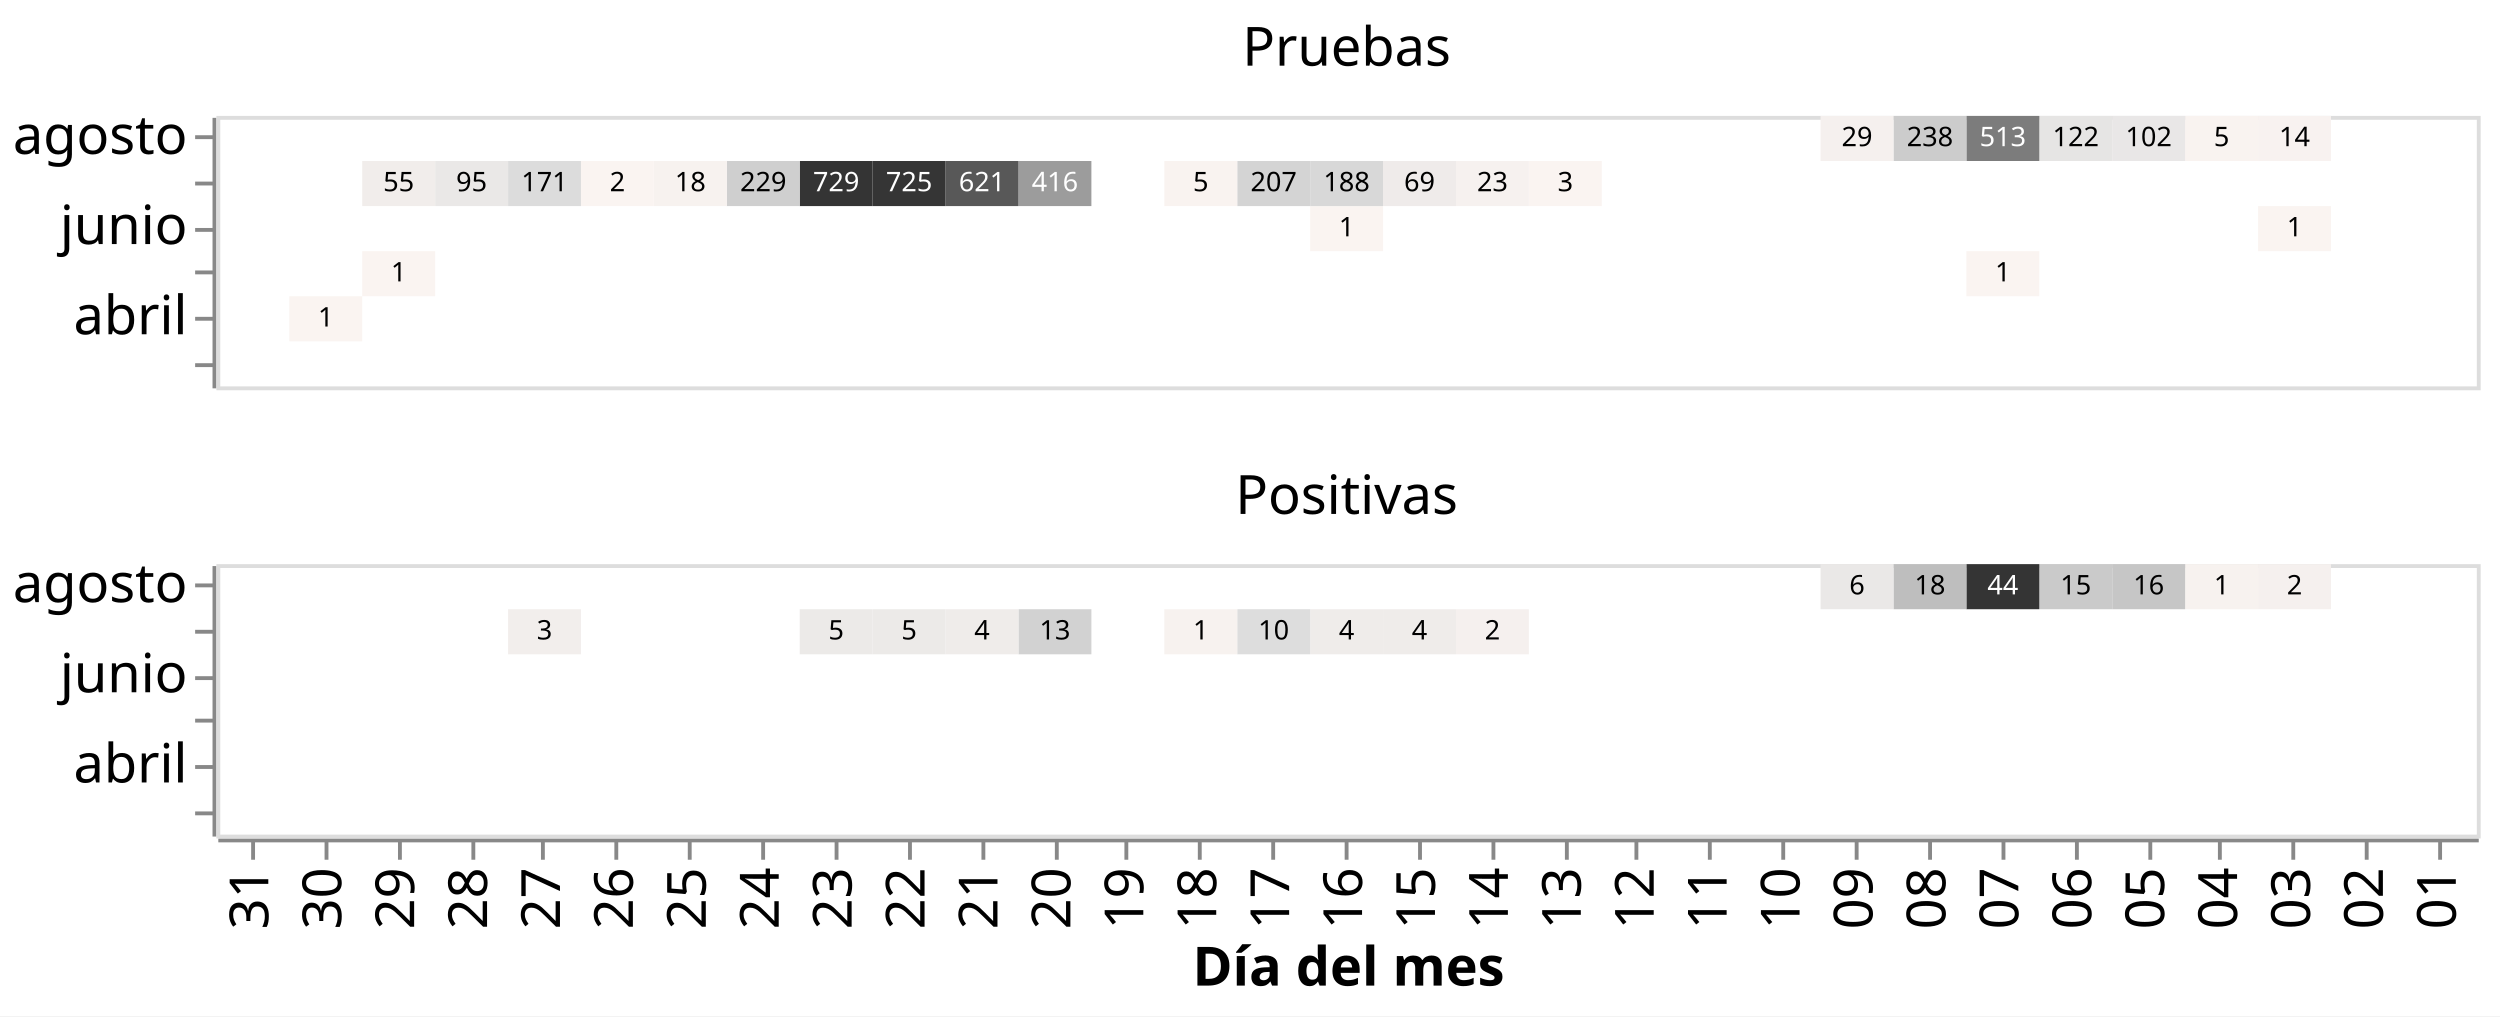
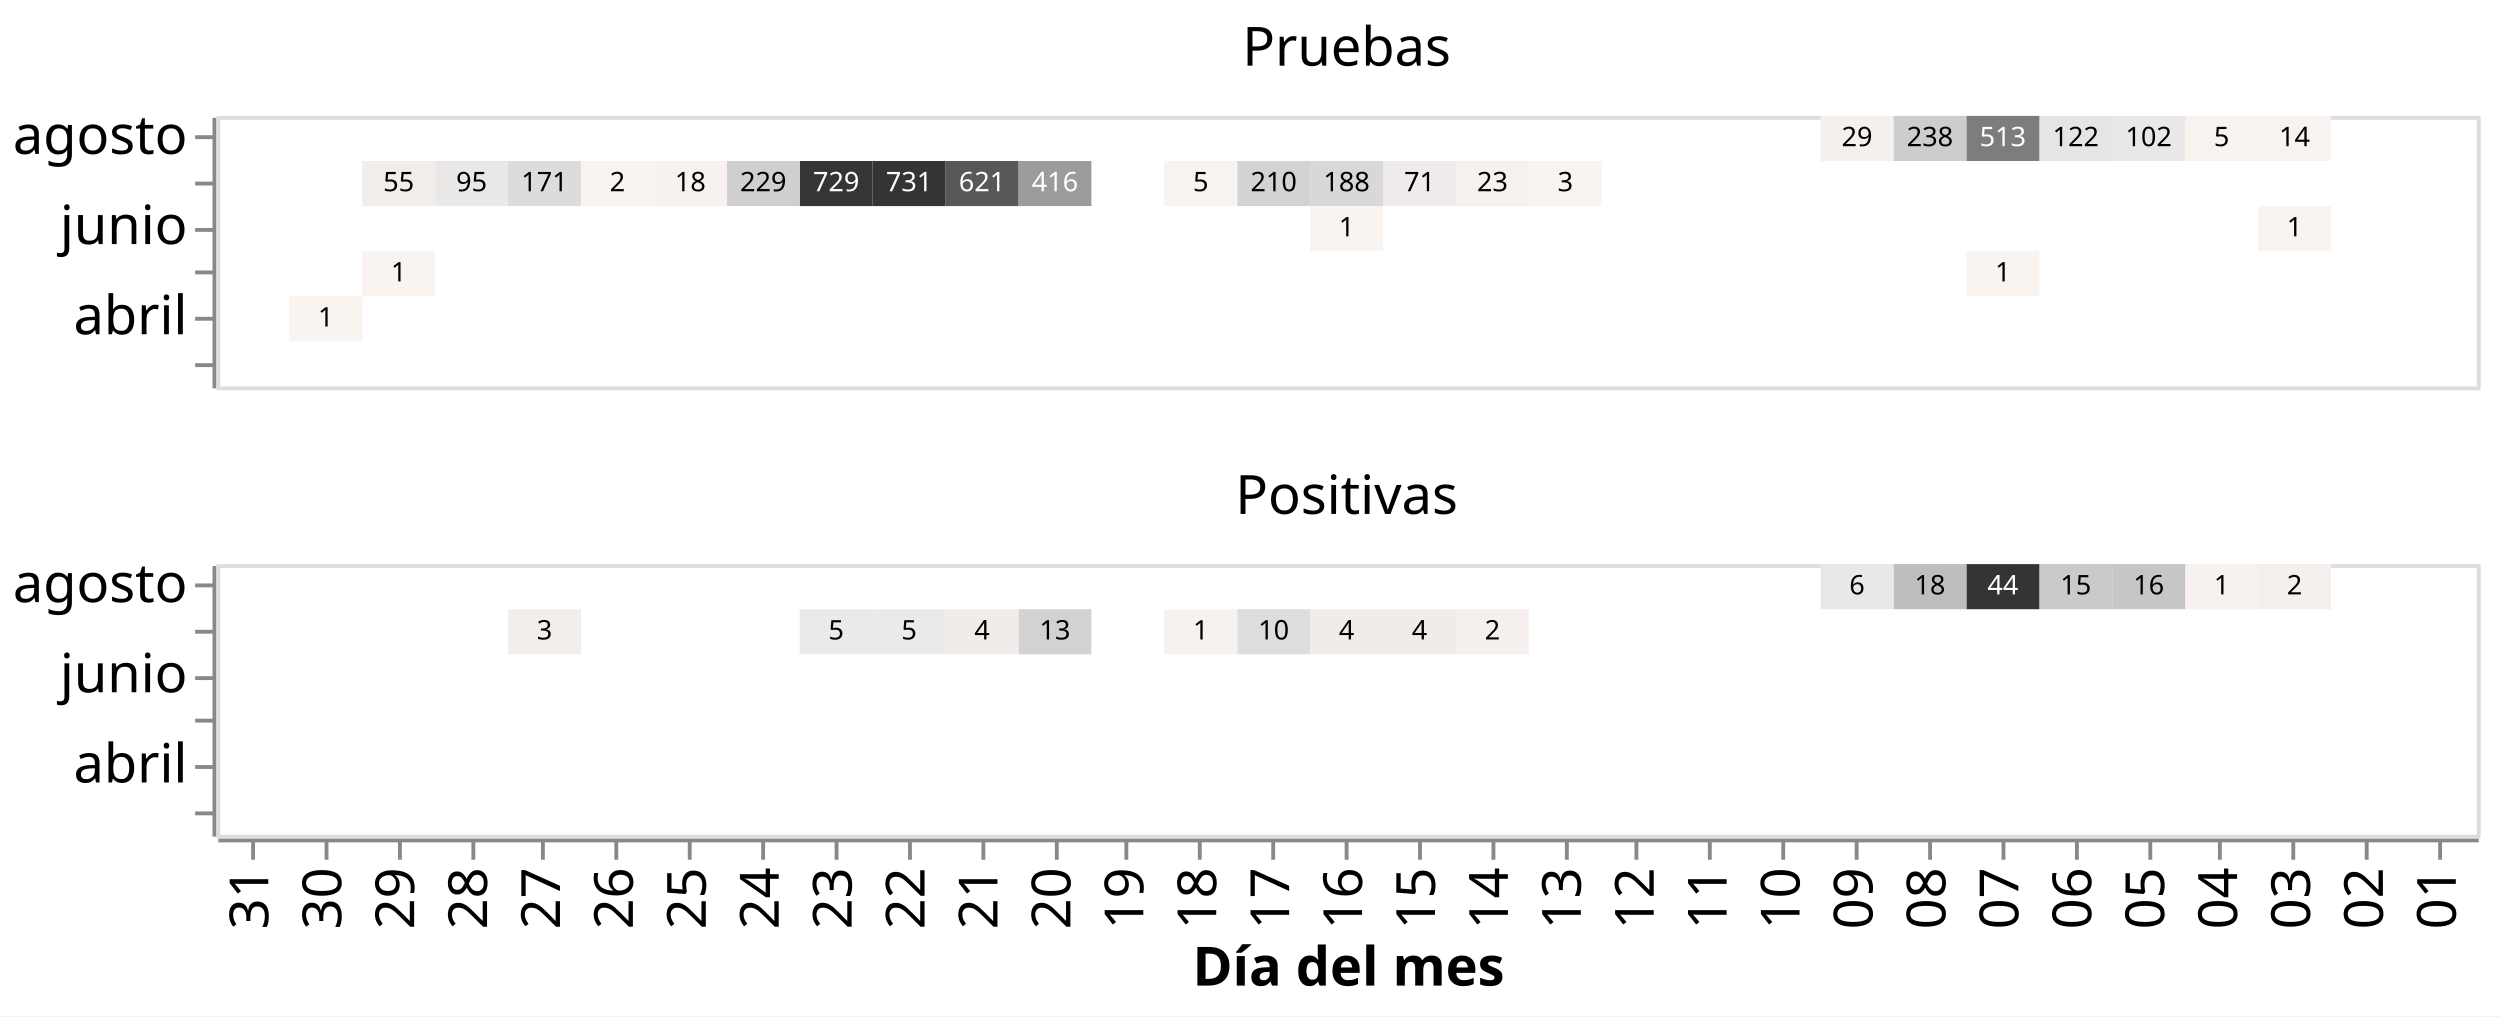
<svg xmlns="http://www.w3.org/2000/svg" class="marks" width="647" height="263" viewBox="0 0 647 263" version="1.1">
  <rect width="647" height="263" style="fill: white;" />
  <g transform="translate(56,30)">
    <g class="mark-group role-frame root">
      <g transform="translate(0,0)">
        <path class="background" d="M0,0h0v0h0Z" style="fill: none;" />
        <g>
          <g class="mark-group role-row-header row_header">
            <g transform="translate(-1,0)">
              <path class="background" d="M0,0h0v70h0Z" style="fill: none;" />
              <g>
                <g class="mark-group role-axis">
                  <g transform="translate(0.5,0.5)">
                    <path class="background" d="M0,0h0v0h0Z" style="pointer-events: none; fill: none;" />
                    <g>
                      <g class="mark-rule role-axis-tick" style="pointer-events: none;">
                        <line transform="translate(0,5)" x2="-5" y2="0" style="fill: none; stroke: #888; stroke-width: 1; opacity: 1;" />
                        <line transform="translate(0,17)" x2="-5" y2="0" style="fill: none; stroke: #888; stroke-width: 1; opacity: 1;" />
                        <line transform="translate(0,29)" x2="-5" y2="0" style="fill: none; stroke: #888; stroke-width: 1; opacity: 1;" />
                        <line transform="translate(0,40)" x2="-5" y2="0" style="fill: none; stroke: #888; stroke-width: 1; opacity: 1;" />
                        <line transform="translate(0,52)" x2="-5" y2="0" style="fill: none; stroke: #888; stroke-width: 1; opacity: 1;" />
                        <line transform="translate(0,64)" x2="-5" y2="0" style="fill: none; stroke: #888; stroke-width: 1; opacity: 1;" />
                      </g>
                      <g class="mark-text role-axis-label" style="pointer-events: none;">
                        <text text-anchor="end" transform="translate(-7,9.333333)" style="font-family: sans-serif; font-size: 14px; fill: #000; opacity: 1;">agosto</text>
                        <text text-anchor="end" transform="translate(-7,21)" style="font-family: sans-serif; font-size: 14px; fill: #000; opacity: 0;">julio</text>
                        <text text-anchor="end" transform="translate(-7,32.66667)" style="font-family: sans-serif; font-size: 14px; fill: #000; opacity: 1;">junio</text>
                        <text text-anchor="end" transform="translate(-7,44.33333)" style="font-family: sans-serif; font-size: 14px; fill: #000; opacity: 0;">mayo</text>
                        <text text-anchor="end" transform="translate(-7,56)" style="font-family: sans-serif; font-size: 14px; fill: #000; opacity: 1;">abril</text>
                        <text text-anchor="end" transform="translate(-7,67.66667)" style="font-family: sans-serif; font-size: 14px; fill: #000; opacity: 0;">marzo</text>
                      </g>
                      <g class="mark-rule role-axis-domain" style="pointer-events: none;">
                        <line transform="translate(0,0)" x2="0" y2="70" style="fill: none; stroke: #888; stroke-width: 1; opacity: 1;" />
                      </g>
                    </g>
                    <path class="foreground" d="" style="pointer-events: none; display: none; fill: none;" />
                  </g>
                </g>
              </g>
              <path class="foreground" d="" style="display: none; fill: none;" />
            </g>
            <g transform="translate(-1,116)">
              <path class="background" d="M0,0h0v70h0Z" style="fill: none;" />
              <g>
                <g class="mark-group role-axis">
                  <g transform="translate(0.5,0.5)">
                    <path class="background" d="M0,0h0v0h0Z" style="pointer-events: none; fill: none;" />
                    <g>
                      <g class="mark-rule role-axis-tick" style="pointer-events: none;">
                        <line transform="translate(0,5)" x2="-5" y2="0" style="fill: none; stroke: #888; stroke-width: 1; opacity: 1;" />
                        <line transform="translate(0,17)" x2="-5" y2="0" style="fill: none; stroke: #888; stroke-width: 1; opacity: 1;" />
                        <line transform="translate(0,29)" x2="-5" y2="0" style="fill: none; stroke: #888; stroke-width: 1; opacity: 1;" />
                        <line transform="translate(0,40)" x2="-5" y2="0" style="fill: none; stroke: #888; stroke-width: 1; opacity: 1;" />
                        <line transform="translate(0,52)" x2="-5" y2="0" style="fill: none; stroke: #888; stroke-width: 1; opacity: 1;" />
                        <line transform="translate(0,64)" x2="-5" y2="0" style="fill: none; stroke: #888; stroke-width: 1; opacity: 1;" />
                      </g>
                      <g class="mark-text role-axis-label" style="pointer-events: none;">
                        <text text-anchor="end" transform="translate(-7,9.333333)" style="font-family: sans-serif; font-size: 14px; fill: #000; opacity: 1;">agosto</text>
                        <text text-anchor="end" transform="translate(-7,21)" style="font-family: sans-serif; font-size: 14px; fill: #000; opacity: 0;">julio</text>
                        <text text-anchor="end" transform="translate(-7,32.66667)" style="font-family: sans-serif; font-size: 14px; fill: #000; opacity: 1;">junio</text>
                        <text text-anchor="end" transform="translate(-7,44.33333)" style="font-family: sans-serif; font-size: 14px; fill: #000; opacity: 0;">mayo</text>
                        <text text-anchor="end" transform="translate(-7,56)" style="font-family: sans-serif; font-size: 14px; fill: #000; opacity: 1;">abril</text>
                        <text text-anchor="end" transform="translate(-7,67.66667)" style="font-family: sans-serif; font-size: 14px; fill: #000; opacity: 0;">marzo</text>
                      </g>
                      <g class="mark-rule role-axis-domain" style="pointer-events: none;">
                        <line transform="translate(0,0)" x2="0" y2="70" style="fill: none; stroke: #888; stroke-width: 1; opacity: 1;" />
                      </g>
                    </g>
                    <path class="foreground" d="" style="pointer-events: none; display: none; fill: none;" />
                  </g>
                </g>
              </g>
              <path class="foreground" d="" style="display: none; fill: none;" />
            </g>
          </g>
          <g class="mark-group role-column-footer column_footer">
            <g transform="translate(0,187)">
              <path class="background" d="M0,0h585v0h-585Z" style="fill: none;" />
              <g>
                <g class="mark-group role-axis">
                  <g transform="translate(0.5,0.5)">
                    <path class="background" d="M0,0h0v0h0Z" style="pointer-events: none; fill: none;" />
                    <g>
                      <g class="mark-rule role-axis-tick" style="pointer-events: none;">
                        <line transform="translate(9,0)" x2="0" y2="5" style="fill: none; stroke: #888; stroke-width: 1; opacity: 1;" />
                        <line transform="translate(28,0)" x2="0" y2="5" style="fill: none; stroke: #888; stroke-width: 1; opacity: 1;" />
                        <line transform="translate(47,0)" x2="0" y2="5" style="fill: none; stroke: #888; stroke-width: 1; opacity: 1;" />
                        <line transform="translate(66,0)" x2="0" y2="5" style="fill: none; stroke: #888; stroke-width: 1; opacity: 1;" />
                        <line transform="translate(84,0)" x2="0" y2="5" style="fill: none; stroke: #888; stroke-width: 1; opacity: 1;" />
                        <line transform="translate(103,0)" x2="0" y2="5" style="fill: none; stroke: #888; stroke-width: 1; opacity: 1;" />
                        <line transform="translate(122,0)" x2="0" y2="5" style="fill: none; stroke: #888; stroke-width: 1; opacity: 1;" />
                        <line transform="translate(141,0)" x2="0" y2="5" style="fill: none; stroke: #888; stroke-width: 1; opacity: 1;" />
                        <line transform="translate(160,0)" x2="0" y2="5" style="fill: none; stroke: #888; stroke-width: 1; opacity: 1;" />
                        <line transform="translate(179,0)" x2="0" y2="5" style="fill: none; stroke: #888; stroke-width: 1; opacity: 1;" />
                        <line transform="translate(198,0)" x2="0" y2="5" style="fill: none; stroke: #888; stroke-width: 1; opacity: 1;" />
                        <line transform="translate(217,0)" x2="0" y2="5" style="fill: none; stroke: #888; stroke-width: 1; opacity: 1;" />
                        <line transform="translate(235,0)" x2="0" y2="5" style="fill: none; stroke: #888; stroke-width: 1; opacity: 1;" />
                        <line transform="translate(254,0)" x2="0" y2="5" style="fill: none; stroke: #888; stroke-width: 1; opacity: 1;" />
                        <line transform="translate(273,0)" x2="0" y2="5" style="fill: none; stroke: #888; stroke-width: 1; opacity: 1;" />
                        <line transform="translate(292,0)" x2="0" y2="5" style="fill: none; stroke: #888; stroke-width: 1; opacity: 1;" />
                        <line transform="translate(311,0)" x2="0" y2="5" style="fill: none; stroke: #888; stroke-width: 1; opacity: 1;" />
                        <line transform="translate(330,0)" x2="0" y2="5" style="fill: none; stroke: #888; stroke-width: 1; opacity: 1;" />
                        <line transform="translate(349,0)" x2="0" y2="5" style="fill: none; stroke: #888; stroke-width: 1; opacity: 1;" />
                        <line transform="translate(367,0)" x2="0" y2="5" style="fill: none; stroke: #888; stroke-width: 1; opacity: 1;" />
                        <line transform="translate(386,0)" x2="0" y2="5" style="fill: none; stroke: #888; stroke-width: 1; opacity: 1;" />
                        <line transform="translate(405,0)" x2="0" y2="5" style="fill: none; stroke: #888; stroke-width: 1; opacity: 1;" />
                        <line transform="translate(424,0)" x2="0" y2="5" style="fill: none; stroke: #888; stroke-width: 1; opacity: 1;" />
                        <line transform="translate(443,0)" x2="0" y2="5" style="fill: none; stroke: #888; stroke-width: 1; opacity: 1;" />
                        <line transform="translate(462,0)" x2="0" y2="5" style="fill: none; stroke: #888; stroke-width: 1; opacity: 1;" />
                        <line transform="translate(481,0)" x2="0" y2="5" style="fill: none; stroke: #888; stroke-width: 1; opacity: 1;" />
                        <line transform="translate(500,0)" x2="0" y2="5" style="fill: none; stroke: #888; stroke-width: 1; opacity: 1;" />
                        <line transform="translate(518,0)" x2="0" y2="5" style="fill: none; stroke: #888; stroke-width: 1; opacity: 1;" />
                        <line transform="translate(537,0)" x2="0" y2="5" style="fill: none; stroke: #888; stroke-width: 1; opacity: 1;" />
                        <line transform="translate(556,0)" x2="0" y2="5" style="fill: none; stroke: #888; stroke-width: 1; opacity: 1;" />
                        <line transform="translate(575,0)" x2="0" y2="5" style="fill: none; stroke: #888; stroke-width: 1; opacity: 1;" />
                      </g>
                      <g class="mark-text role-axis-label" style="pointer-events: none;">
                        <text text-anchor="end" transform="translate(8.935484,7) rotate(270) translate(0,4)" style="font-family: sans-serif; font-size: 14px; fill: #000; opacity: 1;">31</text>
                        <text text-anchor="end" transform="translate(27.80645,7) rotate(270) translate(0,4)" style="font-family: sans-serif; font-size: 14px; fill: #000; opacity: 1;">30</text>
                        <text text-anchor="end" transform="translate(46.67742,7) rotate(270) translate(0,4)" style="font-family: sans-serif; font-size: 14px; fill: #000; opacity: 1;">29</text>
                        <text text-anchor="end" transform="translate(65.54839,7) rotate(270) translate(0,4)" style="font-family: sans-serif; font-size: 14px; fill: #000; opacity: 1;">28</text>
                        <text text-anchor="end" transform="translate(84.41935,7) rotate(270) translate(0,4)" style="font-family: sans-serif; font-size: 14px; fill: #000; opacity: 1;">27</text>
                        <text text-anchor="end" transform="translate(103.2903,7) rotate(270) translate(0,4)" style="font-family: sans-serif; font-size: 14px; fill: #000; opacity: 1;">26</text>
                        <text text-anchor="end" transform="translate(122.1613,7) rotate(270) translate(0,4)" style="font-family: sans-serif; font-size: 14px; fill: #000; opacity: 1;">25</text>
                        <text text-anchor="end" transform="translate(141.0323,7) rotate(270) translate(0,4)" style="font-family: sans-serif; font-size: 14px; fill: #000; opacity: 1;">24</text>
                        <text text-anchor="end" transform="translate(159.9032,7) rotate(270) translate(0,4)" style="font-family: sans-serif; font-size: 14px; fill: #000; opacity: 1;">23</text>
                        <text text-anchor="end" transform="translate(178.7742,7) rotate(270) translate(0,4)" style="font-family: sans-serif; font-size: 14px; fill: #000; opacity: 1;">22</text>
                        <text text-anchor="end" transform="translate(197.6452,7) rotate(270) translate(0,4)" style="font-family: sans-serif; font-size: 14px; fill: #000; opacity: 1;">21</text>
                        <text text-anchor="end" transform="translate(216.5161,7) rotate(270) translate(0,4)" style="font-family: sans-serif; font-size: 14px; fill: #000; opacity: 1;">20</text>
                        <text text-anchor="end" transform="translate(235.3871,7) rotate(270) translate(0,4)" style="font-family: sans-serif; font-size: 14px; fill: #000; opacity: 1;">19</text>
                        <text text-anchor="end" transform="translate(254.2581,7) rotate(270) translate(0,4)" style="font-family: sans-serif; font-size: 14px; fill: #000; opacity: 1;">18</text>
                        <text text-anchor="end" transform="translate(273.129,7) rotate(270) translate(0,4)" style="font-family: sans-serif; font-size: 14px; fill: #000; opacity: 1;">17</text>
                        <text text-anchor="end" transform="translate(292,7) rotate(270) translate(0,4)" style="font-family: sans-serif; font-size: 14px; fill: #000; opacity: 1;">16</text>
                        <text text-anchor="end" transform="translate(310.871,7) rotate(270) translate(0,4)" style="font-family: sans-serif; font-size: 14px; fill: #000; opacity: 1;">15</text>
                        <text text-anchor="end" transform="translate(329.7419,7) rotate(270) translate(0,4)" style="font-family: sans-serif; font-size: 14px; fill: #000; opacity: 1;">14</text>
                        <text text-anchor="end" transform="translate(348.6129,7) rotate(270) translate(0,4)" style="font-family: sans-serif; font-size: 14px; fill: #000; opacity: 1;">13</text>
                        <text text-anchor="end" transform="translate(367.4839,7) rotate(270) translate(0,4)" style="font-family: sans-serif; font-size: 14px; fill: #000; opacity: 1;">12</text>
                        <text text-anchor="end" transform="translate(386.3548,7) rotate(270) translate(0,4)" style="font-family: sans-serif; font-size: 14px; fill: #000; opacity: 1;">11</text>
                        <text text-anchor="end" transform="translate(405.2258,7) rotate(270) translate(0,4)" style="font-family: sans-serif; font-size: 14px; fill: #000; opacity: 1;">10</text>
                        <text text-anchor="end" transform="translate(424.0968,7) rotate(270) translate(0,4)" style="font-family: sans-serif; font-size: 14px; fill: #000; opacity: 1;">09</text>
                        <text text-anchor="end" transform="translate(442.9677,7) rotate(270) translate(0,4)" style="font-family: sans-serif; font-size: 14px; fill: #000; opacity: 1;">08</text>
                        <text text-anchor="end" transform="translate(461.8387,7) rotate(270) translate(0,4)" style="font-family: sans-serif; font-size: 14px; fill: #000; opacity: 1;">07</text>
                        <text text-anchor="end" transform="translate(480.7097,7) rotate(270) translate(0,4)" style="font-family: sans-serif; font-size: 14px; fill: #000; opacity: 1;">06</text>
                        <text text-anchor="end" transform="translate(499.5806,7) rotate(270) translate(0,4)" style="font-family: sans-serif; font-size: 14px; fill: #000; opacity: 1;">05</text>
                        <text text-anchor="end" transform="translate(518.4516,7) rotate(270) translate(0,4)" style="font-family: sans-serif; font-size: 14px; fill: #000; opacity: 1;">04</text>
                        <text text-anchor="end" transform="translate(537.3226,7) rotate(270) translate(0,4)" style="font-family: sans-serif; font-size: 14px; fill: #000; opacity: 1;">03</text>
                        <text text-anchor="end" transform="translate(556.1935,7) rotate(270) translate(0,4)" style="font-family: sans-serif; font-size: 14px; fill: #000; opacity: 1;">02</text>
                        <text text-anchor="end" transform="translate(575.0645,7) rotate(270) translate(0,4)" style="font-family: sans-serif; font-size: 14px; fill: #000; opacity: 1;">01</text>
                      </g>
                      <g class="mark-rule role-axis-domain" style="pointer-events: none;">
                        <line transform="translate(0,0)" x2="585" y2="0" style="fill: none; stroke: #888; stroke-width: 1; opacity: 1;" />
                      </g>
                      <g class="mark-text role-axis-title" style="pointer-events: none;">
                        <text text-anchor="middle" transform="translate(292.5,37.57227)" style="font-family: sans-serif; font-size: 14px; font-weight: bold; fill: #000; opacity: 1;">Día del mes</text>
                      </g>
                    </g>
                    <path class="foreground" d="" style="pointer-events: none; display: none; fill: none;" />
                  </g>
                </g>
              </g>
              <path class="foreground" d="" style="display: none; fill: none;" />
            </g>
          </g>
          <g class="mark-group role-scope cell">
            <g transform="translate(0,0)">
              <path class="background" d="M0.5,0.5h585v70h-585Z" style="fill: none; stroke: #ddd;" />
              <g>
                <g class="mark-rect role-mark child_layer_0_marks">
                  <path d="M18.871,46.667h18.871v11.667h-18.871Z" style="fill: rgb(250, 244, 241);" />
                  <path d="M452.903,35h18.871v11.667h-18.871Z" style="fill: rgb(250, 244, 241);" />
                  <path d="M37.742,35h18.871v11.667h-18.871Z" style="fill: rgb(250, 244, 241);" />
                  <path d="M528.387,23.333h18.871v11.667h-18.871Z" style="fill: rgb(250, 244, 241);" />
                  <path d="M283.065,23.333h18.871v11.667h-18.871Z" style="fill: rgb(250, 244, 241);" />
                  <path d="M339.677,11.667h18.871v11.667h-18.871Z" style="fill: rgb(250, 244, 241);" />
                  <path d="M320.806,11.667h18.871v11.667h-18.871Z" style="fill: rgb(246, 241, 239);" />
-                   <path d="M301.935,11.667h18.871v11.667h-18.871Z" style="fill: rgb(239, 235, 234);" />
+                   <path d="M301.935,11.667h18.871v11.667h-18.871Z" style="fill: rgb(238, 235, 234);" />
                  <path d="M283.065,11.667h18.871v11.667h-18.871Z" style="fill: rgb(216, 216, 216);" />
-                   <path d="M264.194,11.667h18.871v11.667h-18.871Z" style="fill: rgb(212, 212, 212);" />
+                   <path d="M264.194,11.667h18.871v11.667h-18.871Z" style="fill: rgb(211, 211, 211);" />
                  <path d="M245.323,11.667h18.871v11.667h-18.871Z" style="fill: rgb(249, 243, 240);" />
                  <path d="M207.581,11.667h18.871v11.667h-18.871Z" style="fill: rgb(156, 156, 156);" />
                  <path d="M188.71,11.667h18.871v11.667h-18.871Z" style="fill: rgb(88, 88, 88);" />
-                   <path d="M169.839,11.667h18.871v11.667h-18.871Z" style="fill: rgb(53, 53, 53);" />
-                   <path d="M150.968,11.667h18.871v11.667h-18.871Z" style="fill: rgb(52, 52, 52);" />
+                   <path d="M169.839,11.667h18.871v11.667h-18.871Z" style="fill: rgb(52, 52, 52);" />
+                   <path d="M150.968,11.667h18.871v11.667h-18.871Z" style="fill: rgb(53, 53, 53);" />
                  <path d="M132.097,11.667h18.871v11.667h-18.871Z" style="fill: rgb(207, 207, 207);" />
                  <path d="M113.226,11.667h18.871v11.667h-18.871Z" style="fill: rgb(247, 242, 239);" />
                  <path d="M94.355,11.667h18.871v11.667h-18.871Z" style="fill: rgb(250, 244, 241);" />
                  <path d="M75.484,11.667h18.871v11.667h-18.871Z" style="fill: rgb(220, 220, 220);" />
                  <path d="M56.613,11.667h18.871v11.667h-18.871Z" style="fill: rgb(234, 232, 231);" />
                  <path d="M37.742,11.667h18.871v11.667h-18.871Z" style="fill: rgb(241, 237, 235);" />
                  <path d="M528.387,0h18.871v11.667h-18.871Z" style="fill: rgb(248, 242, 240);" />
                  <path d="M509.516,0h18.871v11.667h-18.871Z" style="fill: rgb(249, 243, 240);" />
                  <path d="M490.645,0h18.871v11.667h-18.871Z" style="fill: rgb(233, 231, 231);" />
                  <path d="M471.774,0h18.871v11.667h-18.871Z" style="fill: rgb(230, 229, 228);" />
-                   <path d="M452.903,0h18.871v11.667h-18.871Z" style="fill: rgb(124, 124, 124);" />
-                   <path d="M434.032,0h18.871v11.667h-18.871Z" style="fill: rgb(204, 204, 204);" />
+                   <path d="M452.903,0h18.871v11.667h-18.871Z" style="fill: rgb(125, 125, 125);" />
+                   <path d="M434.032,0h18.871v11.667h-18.871Z" style="fill: rgb(205, 205, 205);" />
                  <path d="M415.161,0h18.871v11.667h-18.871Z" style="fill: rgb(245, 240, 238);" />
                </g>
                <g class="mark-text role-mark child_layer_1_marks">
                  <text text-anchor="middle" transform="translate(28.30645,54.5)" style="font-family: sans-serif; font-size: 7px; fill: black;">1</text>
                  <text text-anchor="middle" transform="translate(462.3387,42.83333)" style="font-family: sans-serif; font-size: 7px; fill: black;">1</text>
                  <text text-anchor="middle" transform="translate(47.17742,42.83333)" style="font-family: sans-serif; font-size: 7px; fill: black;">1</text>
                  <text text-anchor="middle" transform="translate(537.8226,31.16667)" style="font-family: sans-serif; font-size: 7px; fill: black;">1</text>
                  <text text-anchor="middle" transform="translate(292.5,31.16667)" style="font-family: sans-serif; font-size: 7px; fill: black;">1</text>
                  <text text-anchor="middle" transform="translate(349.1129,19.5)" style="font-family: sans-serif; font-size: 7px; fill: black;">3</text>
                  <text text-anchor="middle" transform="translate(330.2419,19.5)" style="font-family: sans-serif; font-size: 7px; fill: black;">23</text>
-                   <text text-anchor="middle" transform="translate(311.371,19.5)" style="font-family: sans-serif; font-size: 7px; fill: black;">69</text>
+                   <text text-anchor="middle" transform="translate(311.371,19.5)" style="font-family: sans-serif; font-size: 7px; fill: black;">71</text>
                  <text text-anchor="middle" transform="translate(292.5,19.5)" style="font-family: sans-serif; font-size: 7px; fill: black;">188</text>
-                   <text text-anchor="middle" transform="translate(273.629,19.5)" style="font-family: sans-serif; font-size: 7px; fill: black;">207</text>
+                   <text text-anchor="middle" transform="translate(273.629,19.5)" style="font-family: sans-serif; font-size: 7px; fill: black;">210</text>
                  <text text-anchor="middle" transform="translate(254.7581,19.5)" style="font-family: sans-serif; font-size: 7px; fill: black;">5</text>
                  <text text-anchor="middle" transform="translate(217.0161,19.5)" style="font-family: sans-serif; font-size: 7px; fill: white;">416</text>
                  <text text-anchor="middle" transform="translate(198.1452,19.5)" style="font-family: sans-serif; font-size: 7px; fill: white;">621</text>
-                   <text text-anchor="middle" transform="translate(179.2742,19.5)" style="font-family: sans-serif; font-size: 7px; fill: white;">725</text>
+                   <text text-anchor="middle" transform="translate(179.2742,19.5)" style="font-family: sans-serif; font-size: 7px; fill: white;">731</text>
                  <text text-anchor="middle" transform="translate(160.4032,19.5)" style="font-family: sans-serif; font-size: 7px; fill: white;">729</text>
                  <text text-anchor="middle" transform="translate(141.5323,19.5)" style="font-family: sans-serif; font-size: 7px; fill: black;">229</text>
                  <text text-anchor="middle" transform="translate(122.6613,19.5)" style="font-family: sans-serif; font-size: 7px; fill: black;">18</text>
                  <text text-anchor="middle" transform="translate(103.7903,19.5)" style="font-family: sans-serif; font-size: 7px; fill: black;">2</text>
                  <text text-anchor="middle" transform="translate(84.91935,19.5)" style="font-family: sans-serif; font-size: 7px; fill: black;">171</text>
                  <text text-anchor="middle" transform="translate(66.04839,19.5)" style="font-family: sans-serif; font-size: 7px; fill: black;">95</text>
                  <text text-anchor="middle" transform="translate(47.17742,19.5)" style="font-family: sans-serif; font-size: 7px; fill: black;">55</text>
                  <text text-anchor="middle" transform="translate(537.8226,7.833333)" style="font-family: sans-serif; font-size: 7px; fill: black;">14</text>
                  <text text-anchor="middle" transform="translate(518.9516,7.833333)" style="font-family: sans-serif; font-size: 7px; fill: black;">5</text>
                  <text text-anchor="middle" transform="translate(500.0806,7.833333)" style="font-family: sans-serif; font-size: 7px; fill: black;">102</text>
                  <text text-anchor="middle" transform="translate(481.2097,7.833333)" style="font-family: sans-serif; font-size: 7px; fill: black;">122</text>
                  <text text-anchor="middle" transform="translate(462.3387,7.833333)" style="font-family: sans-serif; font-size: 7px; fill: white;">513</text>
                  <text text-anchor="middle" transform="translate(443.4677,7.833333)" style="font-family: sans-serif; font-size: 7px; fill: black;">238</text>
                  <text text-anchor="middle" transform="translate(424.5968,7.833333)" style="font-family: sans-serif; font-size: 7px; fill: black;">29</text>
                </g>
                <g class="mark-group role-title">
                  <g transform="translate(292.5,-24)">
                    <path class="background" d="M0,0h0v0h0Z" style="pointer-events: none; fill: none;" />
                    <g>
                      <g class="mark-text role-title-text" style="pointer-events: none;">
                        <text text-anchor="middle" transform="translate(0,11)" style="font-family: sans-serif; font-size: 14px; fill: #000; opacity: 1;">Pruebas</text>
                      </g>
                    </g>
                    <path class="foreground" d="" style="pointer-events: none; display: none; fill: none;" />
                  </g>
                </g>
              </g>
              <path class="foreground" d="" style="display: none; fill: none;" />
            </g>
            <g transform="translate(0,116)">
              <path class="background" d="M0.5,0.5h585v70h-585Z" style="fill: none; stroke: #ddd;" />
              <g>
                <g class="mark-rect role-mark child_layer_0_marks">
                  <path d="M320.806,11.667h18.871v11.667h-18.871Z" style="fill: rgb(245, 240, 238);" />
                  <path d="M301.935,11.667h18.871v11.667h-18.871Z" style="fill: rgb(239, 236, 234);" />
                  <path d="M283.065,11.667h18.871v11.667h-18.871Z" style="fill: rgb(239, 236, 234);" />
                  <path d="M264.194,11.667h18.871v11.667h-18.871Z" style="fill: rgb(221, 221, 221);" />
                  <path d="M245.323,11.667h18.871v11.667h-18.871Z" style="fill: rgb(247, 242, 239);" />
                  <path d="M207.581,11.667h18.871v11.667h-18.871Z" style="fill: rgb(210, 210, 210);" />
                  <path d="M188.71,11.667h18.871v11.667h-18.871Z" style="fill: rgb(239, 236, 234);" />
                  <path d="M169.839,11.667h18.871v11.667h-18.871Z" style="fill: rgb(236, 234, 232);" />
                  <path d="M150.968,11.667h18.871v11.667h-18.871Z" style="fill: rgb(236, 234, 232);" />
                  <path d="M75.484,11.667h18.871v11.667h-18.871Z" style="fill: rgb(242, 238, 236);" />
                  <path d="M528.387,0h18.871v11.667h-18.871Z" style="fill: rgb(245, 240, 238);" />
                  <path d="M509.516,0h18.871v11.667h-18.871Z" style="fill: rgb(247, 242, 239);" />
                  <path d="M490.645,0h18.871v11.667h-18.871Z" style="fill: rgb(198, 198, 198);" />
                  <path d="M471.774,0h18.871v11.667h-18.871Z" style="fill: rgb(202, 202, 202);" />
                  <path d="M452.903,0h18.871v11.667h-18.871Z" style="fill: rgb(52, 52, 52);" />
                  <path d="M434.032,0h18.871v11.667h-18.871Z" style="fill: rgb(190, 190, 190);" />
                  <path d="M415.161,0h18.871v11.667h-18.871Z" style="fill: rgb(234, 232, 231);" />
                </g>
                <g class="mark-text role-mark child_layer_1_marks">
                  <text text-anchor="middle" transform="translate(330.2419,19.5)" style="font-family: sans-serif; font-size: 7px; fill: black;">2</text>
                  <text text-anchor="middle" transform="translate(311.371,19.5)" style="font-family: sans-serif; font-size: 7px; fill: black;">4</text>
                  <text text-anchor="middle" transform="translate(292.5,19.5)" style="font-family: sans-serif; font-size: 7px; fill: black;">4</text>
                  <text text-anchor="middle" transform="translate(273.629,19.5)" style="font-family: sans-serif; font-size: 7px; fill: black;">10</text>
                  <text text-anchor="middle" transform="translate(254.7581,19.5)" style="font-family: sans-serif; font-size: 7px; fill: black;">1</text>
                  <text text-anchor="middle" transform="translate(217.0161,19.5)" style="font-family: sans-serif; font-size: 7px; fill: black;">13</text>
                  <text text-anchor="middle" transform="translate(198.1452,19.5)" style="font-family: sans-serif; font-size: 7px; fill: black;">4</text>
                  <text text-anchor="middle" transform="translate(179.2742,19.5)" style="font-family: sans-serif; font-size: 7px; fill: black;">5</text>
                  <text text-anchor="middle" transform="translate(160.4032,19.5)" style="font-family: sans-serif; font-size: 7px; fill: black;">5</text>
                  <text text-anchor="middle" transform="translate(84.91935,19.5)" style="font-family: sans-serif; font-size: 7px; fill: black;">3</text>
                  <text text-anchor="middle" transform="translate(537.8226,7.833333)" style="font-family: sans-serif; font-size: 7px; fill: black;">2</text>
                  <text text-anchor="middle" transform="translate(518.9516,7.833333)" style="font-family: sans-serif; font-size: 7px; fill: black;">1</text>
                  <text text-anchor="middle" transform="translate(500.0806,7.833333)" style="font-family: sans-serif; font-size: 7px; fill: black;">16</text>
                  <text text-anchor="middle" transform="translate(481.2097,7.833333)" style="font-family: sans-serif; font-size: 7px; fill: black;">15</text>
                  <text text-anchor="middle" transform="translate(462.3387,7.833333)" style="font-family: sans-serif; font-size: 7px; fill: white;">44</text>
                  <text text-anchor="middle" transform="translate(443.4677,7.833333)" style="font-family: sans-serif; font-size: 7px; fill: black;">18</text>
                  <text text-anchor="middle" transform="translate(424.5968,7.833333)" style="font-family: sans-serif; font-size: 7px; fill: black;">6</text>
                </g>
                <g class="mark-group role-title">
                  <g transform="translate(292.5,-24)">
                    <path class="background" d="M0,0h0v0h0Z" style="pointer-events: none; fill: none;" />
                    <g>
                      <g class="mark-text role-title-text" style="pointer-events: none;">
                        <text text-anchor="middle" transform="translate(0,11)" style="font-family: sans-serif; font-size: 14px; fill: #000; opacity: 1;">Positivas</text>
                      </g>
                    </g>
                    <path class="foreground" d="" style="pointer-events: none; display: none; fill: none;" />
                  </g>
                </g>
              </g>
              <path class="foreground" d="" style="display: none; fill: none;" />
            </g>
          </g>
        </g>
        <path class="foreground" d="" style="display: none; fill: none;" />
      </g>
    </g>
  </g>
</svg>
